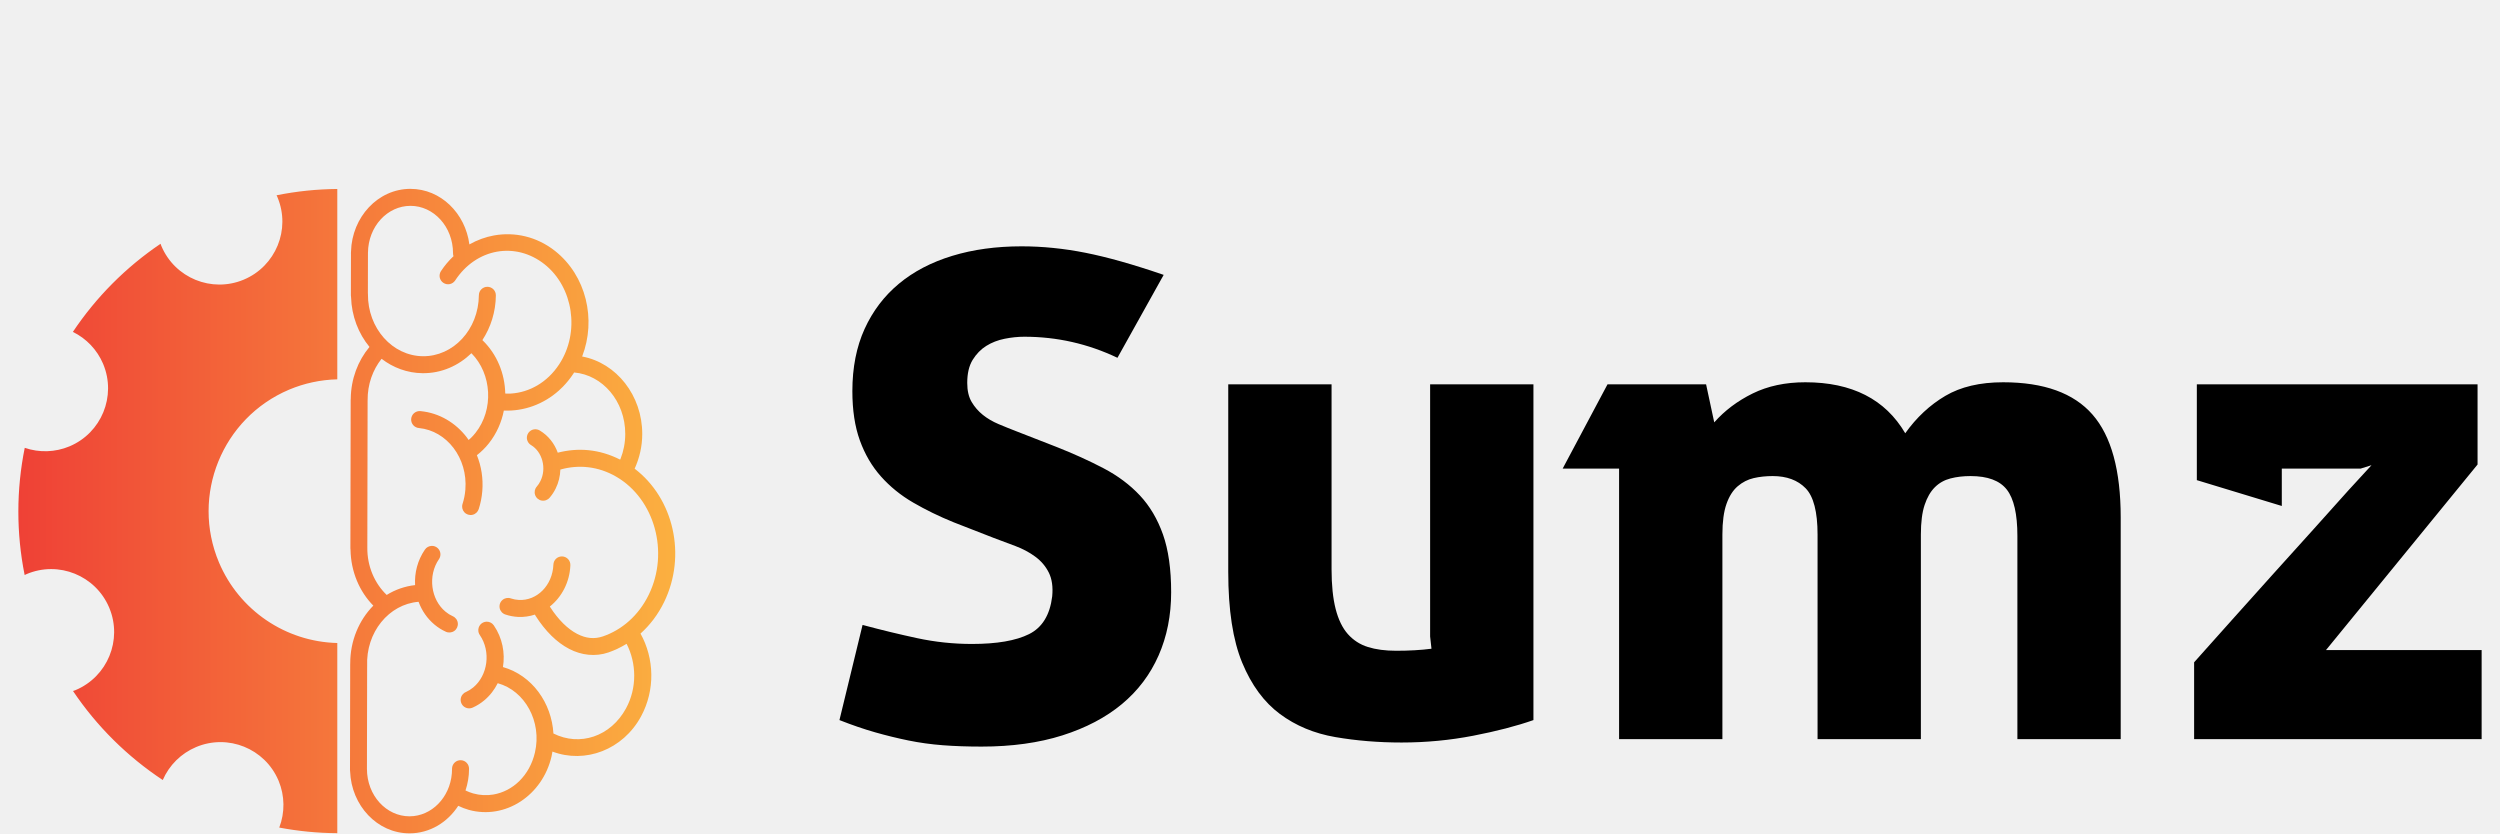
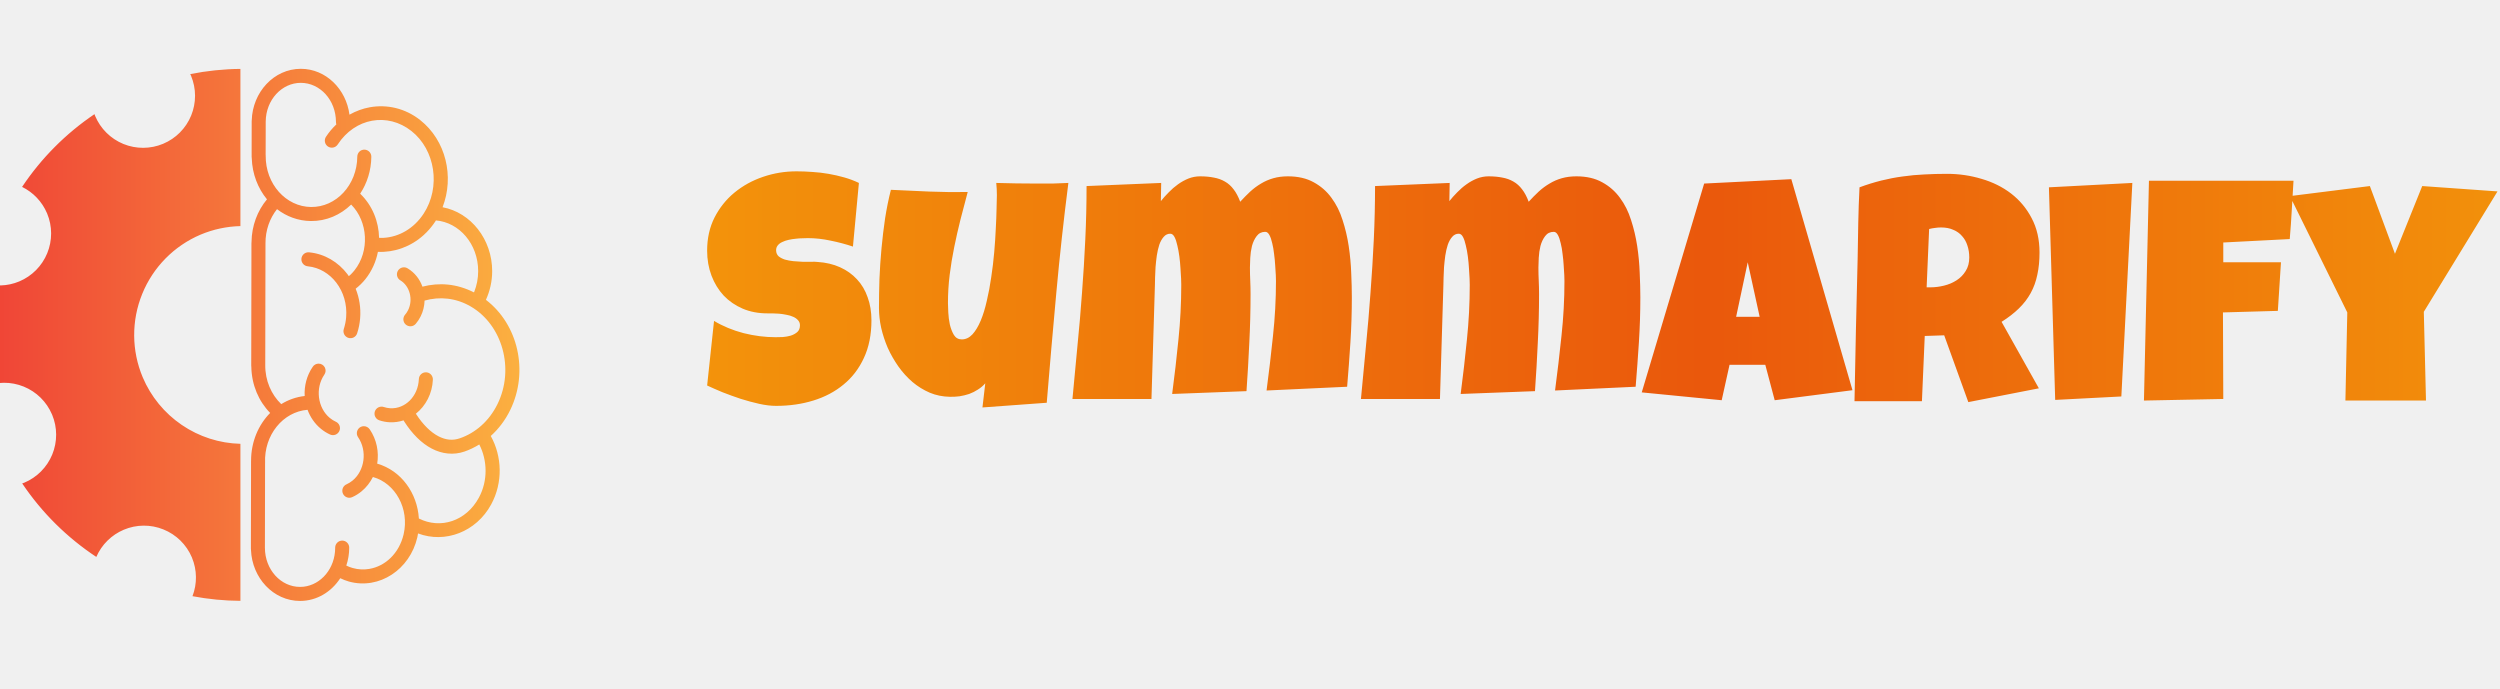
- <svg xmlns="http://www.w3.org/2000/svg" width="90" height="30" viewBox="0 0 300 101.491" class="css-1j8o68f" version="1.1" id="svg12">
-   <defs id="SvgjsDefs10989">
-     <linearGradient id="SvgjsLinearGradient10994">
-       <stop id="SvgjsStop10995" stop-color="#ef4136" offset="0" />
-       <stop id="SvgjsStop10996" stop-color="#fbb040" offset="1" />
+ <svg xmlns="http://www.w3.org/2000/svg" width="109" height="30" viewBox="0 0 109 30" fill="none">
+   <g clip-path="url(#clip0_37_3)">
+     <path d="M13.116 3C11.943 3 11.011 4.018 10.976 5.249C10.974 5.262 10.973 5.276 10.973 5.289V5.301V5.302C10.973 5.308 10.973 5.315 10.973 5.321C10.972 5.331 10.973 5.342 10.973 5.352L10.971 6.835C10.97 6.857 10.973 6.879 10.977 6.901C10.977 6.902 10.977 6.902 10.977 6.903C10.999 7.584 11.244 8.21 11.64 8.691C11.225 9.188 10.974 9.843 10.966 10.557C10.964 10.571 10.963 10.586 10.963 10.601L10.954 15.896C10.954 15.897 10.954 15.898 10.954 15.898C10.954 15.899 10.954 15.899 10.954 15.9V15.94C10.953 15.958 10.955 15.975 10.958 15.993C10.958 15.993 10.958 15.994 10.958 15.995C10.972 16.782 11.279 17.496 11.779 18.004C11.262 18.527 10.947 19.271 10.947 20.08V20.081C10.946 20.091 10.946 20.101 10.946 20.11L10.939 23.877C10.939 23.878 10.939 23.879 10.939 23.88C10.939 23.881 10.939 23.881 10.939 23.882V23.92C10.938 23.938 10.94 23.957 10.943 23.975C10.989 25.196 11.916 26.201 13.082 26.201C13.813 26.201 14.45 25.805 14.835 25.21C14.956 25.267 15.08 25.319 15.212 25.355C16.531 25.722 17.87 24.835 18.195 23.429C18.208 23.372 18.217 23.315 18.227 23.258C19.408 23.703 20.764 23.193 21.416 21.992C21.933 21.038 21.893 19.898 21.397 19.009C21.737 18.704 22.028 18.323 22.246 17.876C23.064 16.197 22.593 14.144 21.186 13.073C21.358 12.694 21.459 12.271 21.459 11.822C21.459 10.438 20.532 9.266 19.296 9.035C19.813 7.703 19.445 6.12 18.316 5.232C17.661 4.716 16.869 4.543 16.123 4.677C15.815 4.732 15.516 4.843 15.237 5C15.092 3.884 14.209 3 13.116 3L13.116 3ZM10.482 3.004C9.747 3.011 9.015 3.087 8.294 3.231L8.296 3.232L8.296 3.233C8.306 3.252 8.315 3.271 8.323 3.291L8.33 3.306C8.561 3.861 8.562 4.484 8.334 5.039C8.106 5.595 7.667 6.037 7.113 6.269C6.559 6.501 5.936 6.504 5.38 6.277C4.824 6.049 4.382 5.611 4.149 5.058C4.138 5.031 4.128 5.004 4.119 4.977C2.871 5.82 1.799 6.897 0.963 8.149C1.45 8.388 1.835 8.794 2.048 9.293L2.055 9.309C2.286 9.863 2.287 10.486 2.059 11.041C1.831 11.597 1.392 12.039 0.838 12.271C0.326 12.485 -0.246 12.503 -0.77 12.323C-1.075 13.834 -1.077 15.391 -0.774 16.902C-0.75 16.89 -0.726 16.879 -0.702 16.868C-0.149 16.634 0.475 16.629 1.031 16.854C1.588 17.079 2.032 17.516 2.267 18.069L2.274 18.084C2.505 18.639 2.506 19.262 2.278 19.817C2.05 20.372 1.611 20.814 1.057 21.046C1.028 21.058 0.998 21.068 0.968 21.078C1.823 22.349 2.921 23.438 4.199 24.282C4.431 23.748 4.859 23.324 5.395 23.097C5.948 22.863 6.571 22.858 7.127 23.084C7.684 23.309 8.129 23.745 8.364 24.298L8.37 24.314C8.593 24.85 8.601 25.452 8.392 25.994C9.081 26.125 9.781 26.192 10.482 26.197V19.35C9.568 19.328 8.68 19.042 7.925 18.527C7.169 18.013 6.578 17.291 6.222 16.449C5.734 15.289 5.726 13.982 6.2 12.816C6.674 11.649 7.591 10.718 8.75 10.228C9.299 9.997 9.887 9.872 10.482 9.858V3.004L10.482 3.004ZM13.116 3.612C13.95 3.612 14.648 4.359 14.648 5.321C14.648 5.356 14.653 5.391 14.665 5.424C14.499 5.582 14.346 5.76 14.214 5.962C14.191 5.996 14.175 6.033 14.168 6.073C14.16 6.113 14.16 6.154 14.168 6.193C14.176 6.233 14.192 6.271 14.214 6.304C14.237 6.338 14.266 6.366 14.3 6.389C14.334 6.411 14.372 6.426 14.412 6.433C14.451 6.441 14.492 6.44 14.532 6.432C14.572 6.423 14.609 6.407 14.642 6.384C14.675 6.361 14.704 6.331 14.726 6.297C15.482 5.141 16.895 4.891 17.938 5.712C18.98 6.533 19.227 8.159 18.471 9.315C18.041 9.972 17.394 10.329 16.729 10.37C16.662 10.374 16.595 10.371 16.528 10.369C16.513 9.658 16.236 8.957 15.704 8.445C16.005 7.988 16.184 7.433 16.19 6.835C16.191 6.795 16.183 6.755 16.168 6.717C16.154 6.68 16.131 6.646 16.103 6.617C16.075 6.588 16.041 6.565 16.004 6.549C15.967 6.533 15.928 6.524 15.887 6.524C15.847 6.524 15.807 6.531 15.769 6.546C15.732 6.561 15.698 6.584 15.669 6.612C15.64 6.641 15.617 6.674 15.602 6.712C15.586 6.749 15.578 6.789 15.578 6.829C15.566 8.073 14.651 9.038 13.561 9.025C12.47 9.013 11.572 8.027 11.584 6.783C11.585 6.772 11.584 6.762 11.583 6.752C11.583 6.75 11.583 6.748 11.582 6.746L11.585 5.451L11.585 5.301C11.595 4.348 12.288 3.612 13.116 3.612ZM15.311 8.919C16.048 9.662 16.121 10.947 15.457 11.785C15.404 11.851 15.348 11.913 15.29 11.97C15.264 11.995 15.236 12.017 15.208 12.04C15.187 12.01 15.168 11.978 15.145 11.949C14.745 11.427 14.161 11.068 13.482 11.002C13.472 11.001 13.461 11 13.451 11C13.372 10.999 13.295 11.028 13.237 11.083C13.179 11.137 13.145 11.212 13.141 11.291C13.137 11.371 13.165 11.448 13.217 11.508C13.27 11.568 13.343 11.604 13.422 11.611C14.421 11.708 15.185 12.688 15.092 13.83C15.078 14.009 15.043 14.179 14.991 14.339C14.978 14.378 14.973 14.419 14.975 14.459C14.978 14.5 14.989 14.54 15.007 14.576C15.025 14.613 15.05 14.645 15.081 14.671C15.112 14.698 15.148 14.718 15.186 14.73C15.225 14.743 15.266 14.748 15.307 14.744C15.347 14.741 15.387 14.729 15.423 14.71C15.459 14.691 15.491 14.665 15.516 14.634C15.542 14.603 15.562 14.566 15.573 14.527C15.64 14.322 15.684 14.105 15.702 13.879C15.739 13.424 15.666 12.983 15.507 12.588C15.662 12.467 15.807 12.327 15.936 12.165C16.215 11.812 16.395 11.405 16.477 10.981C17.191 11.012 17.902 10.76 18.462 10.258C18.511 10.214 18.558 10.169 18.604 10.122C18.742 9.981 18.869 9.823 18.983 9.65C18.991 9.637 18.998 9.623 19.006 9.61C20.026 9.698 20.848 10.637 20.848 11.822C20.848 12.141 20.787 12.444 20.679 12.717C20.674 12.728 20.669 12.737 20.664 12.748C20.297 12.561 19.913 12.447 19.526 12.408C19.152 12.371 18.778 12.405 18.418 12.498C18.302 12.173 18.083 11.887 17.773 11.701C17.72 11.668 17.659 11.652 17.598 11.655C17.532 11.658 17.469 11.683 17.418 11.725C17.367 11.766 17.331 11.824 17.315 11.888C17.299 11.952 17.305 12.019 17.33 12.08C17.356 12.141 17.401 12.192 17.458 12.225C17.861 12.467 18.025 13.057 17.793 13.522C17.757 13.595 17.714 13.659 17.666 13.715C17.639 13.746 17.617 13.781 17.604 13.82C17.59 13.858 17.585 13.899 17.587 13.94C17.59 13.981 17.601 14.021 17.619 14.058C17.637 14.094 17.663 14.127 17.694 14.153C17.725 14.18 17.761 14.2 17.8 14.212C17.839 14.225 17.88 14.229 17.921 14.225C17.962 14.222 18.002 14.21 18.038 14.19C18.074 14.171 18.105 14.144 18.131 14.113C18.212 14.018 18.282 13.912 18.34 13.796C18.45 13.576 18.505 13.34 18.512 13.106C19.169 12.919 19.882 12.986 20.532 13.367C21.905 14.171 22.441 16.079 21.696 17.608C21.327 18.366 20.722 18.88 20.044 19.111C19.738 19.216 19.436 19.188 19.11 19.018C18.785 18.848 18.445 18.525 18.137 18.045C18.136 18.042 18.134 18.04 18.132 18.038C18.561 17.698 18.848 17.161 18.873 16.555C18.875 16.514 18.869 16.473 18.855 16.435C18.841 16.396 18.82 16.361 18.792 16.331C18.765 16.301 18.731 16.277 18.694 16.26C18.657 16.243 18.616 16.234 18.576 16.233C18.494 16.23 18.416 16.26 18.357 16.316C18.298 16.372 18.264 16.449 18.262 16.53C18.23 17.284 17.665 17.832 17.021 17.8C16.92 17.795 16.824 17.776 16.732 17.745C16.694 17.732 16.653 17.727 16.613 17.73C16.573 17.733 16.534 17.743 16.498 17.761C16.462 17.779 16.43 17.804 16.404 17.834C16.377 17.864 16.357 17.899 16.344 17.938C16.331 17.976 16.326 18.016 16.329 18.056C16.332 18.096 16.342 18.135 16.36 18.171C16.378 18.207 16.403 18.239 16.433 18.266C16.463 18.292 16.499 18.312 16.537 18.325C16.681 18.374 16.833 18.403 16.99 18.411C17.202 18.421 17.405 18.39 17.596 18.327C17.604 18.344 17.612 18.36 17.622 18.374C17.972 18.921 18.378 19.326 18.827 19.56C19.276 19.795 19.776 19.849 20.241 19.691C20.469 19.613 20.688 19.507 20.897 19.379C21.254 20.074 21.278 20.963 20.878 21.7C20.323 22.723 19.206 23.082 18.263 22.607C18.196 21.504 17.497 20.517 16.446 20.215C16.529 19.708 16.426 19.167 16.119 18.718C16.09 18.676 16.052 18.641 16.006 18.617C15.961 18.593 15.91 18.581 15.859 18.582C15.816 18.582 15.773 18.593 15.733 18.611C15.694 18.63 15.659 18.656 15.631 18.689C15.603 18.723 15.582 18.761 15.57 18.803C15.558 18.845 15.555 18.889 15.561 18.932C15.563 18.942 15.565 18.952 15.567 18.962C15.576 18.998 15.592 19.033 15.614 19.064C16.019 19.656 15.904 20.514 15.374 20.951C15.291 21.019 15.205 21.073 15.115 21.113C15.077 21.129 15.043 21.152 15.013 21.181C14.984 21.21 14.961 21.245 14.946 21.283C14.931 21.322 14.924 21.363 14.925 21.404C14.925 21.445 14.935 21.485 14.952 21.523C14.969 21.561 14.993 21.594 15.023 21.622C15.054 21.65 15.089 21.671 15.128 21.685C15.167 21.699 15.208 21.705 15.249 21.702C15.291 21.699 15.331 21.689 15.368 21.67C15.506 21.607 15.64 21.525 15.763 21.423C15.976 21.248 16.14 21.033 16.259 20.797C16.26 20.797 16.262 20.798 16.264 20.799C17.239 21.07 17.855 22.181 17.599 23.291C17.406 24.123 16.8 24.689 16.098 24.805C16.039 24.815 15.98 24.822 15.921 24.825C15.801 24.832 15.68 24.826 15.558 24.806C15.497 24.796 15.436 24.782 15.375 24.765C15.279 24.739 15.187 24.701 15.099 24.659C15.18 24.414 15.226 24.152 15.226 23.88C15.227 23.8 15.196 23.723 15.141 23.665C15.086 23.607 15.011 23.573 14.931 23.57C14.851 23.568 14.773 23.596 14.714 23.65C14.655 23.704 14.619 23.779 14.614 23.858C14.614 23.866 14.614 23.873 14.614 23.88C14.614 24.782 14 25.495 13.236 25.581C13.185 25.587 13.134 25.589 13.082 25.589C12.249 25.589 11.551 24.843 11.55 23.881C11.55 23.881 11.55 23.88 11.55 23.88L11.557 20.223C11.558 20.21 11.558 20.198 11.558 20.185C11.505 18.962 12.344 17.952 13.409 17.867C13.526 18.183 13.72 18.472 13.991 18.695C14.115 18.797 14.248 18.88 14.386 18.943C14.423 18.96 14.463 18.97 14.504 18.972C14.544 18.974 14.585 18.967 14.623 18.953C14.661 18.939 14.696 18.918 14.725 18.89C14.755 18.863 14.779 18.829 14.796 18.792C14.812 18.755 14.822 18.715 14.823 18.675C14.824 18.634 14.817 18.594 14.802 18.556C14.788 18.518 14.766 18.484 14.738 18.454C14.71 18.425 14.676 18.402 14.639 18.386C14.55 18.345 14.463 18.291 14.38 18.223C13.85 17.787 13.735 16.928 14.14 16.336C14.173 16.29 14.192 16.236 14.196 16.18C14.199 16.123 14.187 16.067 14.161 16.017C14.134 15.967 14.095 15.925 14.046 15.897C13.998 15.868 13.942 15.853 13.886 15.854C13.836 15.855 13.787 15.868 13.744 15.892C13.7 15.915 13.663 15.95 13.636 15.991C13.373 16.374 13.26 16.826 13.284 17.266C12.913 17.307 12.568 17.431 12.262 17.62C11.833 17.209 11.556 16.596 11.565 15.906L11.57 13.289L11.575 10.637C11.575 10.629 11.576 10.621 11.575 10.613C11.57 10.037 11.763 9.514 12.078 9.119C12.494 9.439 13.001 9.631 13.553 9.637C14.232 9.645 14.845 9.369 15.311 8.919L15.311 8.919Z" fill="url(#paint0_linear_37_3)" />
+     <path d="M37.995 13.964C37.995 14.588 37.886 15.135 37.667 15.604C37.453 16.069 37.157 16.457 36.778 16.767C36.405 17.076 35.965 17.309 35.459 17.464C34.958 17.619 34.418 17.696 33.839 17.696C33.616 17.696 33.37 17.667 33.101 17.607C32.836 17.548 32.567 17.475 32.294 17.389C32.02 17.297 31.756 17.202 31.501 17.102C31.25 16.997 31.027 16.899 30.831 16.808L31.132 13.991C31.519 14.224 31.948 14.401 32.417 14.524C32.891 14.643 33.356 14.702 33.812 14.702C33.898 14.702 34.003 14.7 34.126 14.695C34.249 14.686 34.365 14.666 34.475 14.634C34.589 14.597 34.684 14.545 34.762 14.477C34.839 14.408 34.878 14.31 34.878 14.183C34.878 14.096 34.851 14.023 34.796 13.964C34.741 13.9 34.671 13.85 34.584 13.813C34.497 13.773 34.399 13.743 34.29 13.725C34.181 13.702 34.074 13.686 33.969 13.677C33.864 13.668 33.766 13.663 33.675 13.663C33.584 13.663 33.511 13.663 33.456 13.663C33.064 13.663 32.706 13.595 32.383 13.458C32.064 13.321 31.788 13.132 31.556 12.891C31.328 12.645 31.15 12.355 31.023 12.023C30.895 11.685 30.831 11.321 30.831 10.929C30.831 10.391 30.938 9.91 31.152 9.486C31.371 9.058 31.66 8.696 32.02 8.399C32.385 8.099 32.802 7.868 33.272 7.709C33.741 7.549 34.226 7.47 34.727 7.47C34.951 7.47 35.181 7.479 35.418 7.497C35.655 7.511 35.89 7.538 36.122 7.579C36.359 7.62 36.589 7.673 36.812 7.736C37.036 7.8 37.248 7.88 37.448 7.976L37.188 10.751C36.879 10.646 36.553 10.56 36.211 10.491C35.874 10.418 35.543 10.382 35.22 10.382C35.16 10.382 35.083 10.384 34.987 10.389C34.896 10.389 34.798 10.396 34.693 10.409C34.593 10.418 34.491 10.434 34.386 10.457C34.281 10.48 34.188 10.512 34.105 10.553C34.023 10.589 33.957 10.639 33.907 10.703C33.857 10.767 33.834 10.842 33.839 10.929C33.843 11.029 33.88 11.111 33.948 11.175C34.021 11.234 34.112 11.282 34.222 11.318C34.336 11.35 34.459 11.373 34.591 11.387C34.727 11.4 34.862 11.409 34.994 11.414C35.126 11.414 35.249 11.414 35.363 11.414C35.477 11.409 35.571 11.412 35.644 11.421C36.008 11.444 36.336 11.521 36.628 11.653C36.92 11.786 37.166 11.961 37.366 12.18C37.571 12.398 37.726 12.661 37.831 12.966C37.94 13.267 37.995 13.599 37.995 13.964ZM46.581 7.976C46.376 9.58 46.2 11.177 46.055 12.768C45.909 14.354 45.77 15.951 45.638 17.56L42.835 17.765L42.958 16.712C42.867 16.817 42.76 16.908 42.637 16.985C42.518 17.063 42.391 17.127 42.254 17.177C42.117 17.222 41.976 17.256 41.83 17.279C41.684 17.297 41.545 17.304 41.413 17.3C41.103 17.295 40.812 17.236 40.538 17.122C40.265 17.004 40.014 16.849 39.786 16.657C39.558 16.461 39.353 16.236 39.171 15.98C38.989 15.721 38.834 15.45 38.706 15.167C38.583 14.88 38.487 14.588 38.419 14.292C38.355 13.996 38.323 13.709 38.323 13.431C38.323 13.021 38.33 12.597 38.344 12.159C38.362 11.717 38.392 11.275 38.433 10.833C38.474 10.391 38.526 9.953 38.59 9.521C38.658 9.088 38.742 8.673 38.843 8.276C39.399 8.304 39.957 8.329 40.518 8.352C41.078 8.374 41.636 8.381 42.192 8.372C42.088 8.769 41.983 9.167 41.878 9.568C41.778 9.965 41.687 10.366 41.605 10.771C41.523 11.172 41.456 11.576 41.406 11.981C41.356 12.387 41.331 12.797 41.331 13.212C41.331 13.308 41.336 13.444 41.345 13.622C41.354 13.8 41.377 13.975 41.413 14.148C41.454 14.322 41.513 14.474 41.591 14.606C41.673 14.734 41.787 14.798 41.933 14.798C42.106 14.798 42.261 14.725 42.398 14.579C42.534 14.429 42.655 14.228 42.76 13.977C42.865 13.727 42.953 13.438 43.026 13.109C43.104 12.781 43.168 12.44 43.218 12.084C43.273 11.724 43.316 11.362 43.348 10.997C43.38 10.633 43.402 10.291 43.416 9.972C43.434 9.648 43.446 9.359 43.45 9.104C43.459 8.848 43.464 8.65 43.464 8.509C43.464 8.418 43.462 8.329 43.457 8.242C43.453 8.156 43.446 8.067 43.437 7.976C43.733 7.985 44.027 7.992 44.318 7.996C44.61 8.001 44.904 8.003 45.2 8.003C45.428 8.003 45.656 8.003 45.884 8.003C46.116 7.998 46.349 7.989 46.581 7.976ZM58.94 12.966C58.94 13.617 58.92 14.267 58.879 14.914C58.838 15.561 58.79 16.211 58.735 16.862L55.222 17.026C55.327 16.233 55.42 15.44 55.502 14.648C55.589 13.85 55.632 13.052 55.632 12.255C55.632 12.205 55.63 12.118 55.625 11.995C55.62 11.867 55.611 11.724 55.598 11.565C55.589 11.405 55.573 11.241 55.55 11.072C55.532 10.899 55.504 10.742 55.468 10.601C55.436 10.455 55.395 10.336 55.345 10.245C55.295 10.154 55.235 10.108 55.167 10.108C55.008 10.108 54.882 10.17 54.791 10.293C54.7 10.412 54.632 10.555 54.586 10.724C54.545 10.892 54.52 11.065 54.511 11.243C54.502 11.416 54.497 11.558 54.497 11.667C54.497 11.858 54.502 12.05 54.511 12.241C54.52 12.433 54.524 12.629 54.524 12.829C54.524 13.536 54.506 14.24 54.47 14.941C54.438 15.643 54.397 16.347 54.347 17.054L51.106 17.177C51.211 16.384 51.302 15.593 51.38 14.805C51.462 14.012 51.503 13.216 51.503 12.419C51.503 12.369 51.501 12.278 51.496 12.146C51.492 12.013 51.482 11.865 51.469 11.701C51.46 11.537 51.444 11.366 51.421 11.188C51.398 11.011 51.368 10.849 51.332 10.703C51.3 10.553 51.259 10.43 51.209 10.334C51.159 10.238 51.097 10.19 51.024 10.19C50.91 10.19 50.815 10.236 50.737 10.327C50.66 10.414 50.596 10.528 50.546 10.669C50.5 10.81 50.464 10.967 50.437 11.141C50.414 11.309 50.395 11.476 50.382 11.64C50.373 11.804 50.366 11.956 50.361 12.098C50.361 12.234 50.359 12.337 50.355 12.405L50.204 17.395H46.759C46.832 16.625 46.905 15.853 46.977 15.078C47.055 14.303 47.121 13.531 47.176 12.761C47.235 11.986 47.283 11.211 47.319 10.437C47.356 9.662 47.374 8.887 47.374 8.112L50.628 7.976L50.614 8.769C50.715 8.641 50.828 8.513 50.956 8.386C51.084 8.254 51.218 8.137 51.359 8.037C51.505 7.932 51.658 7.848 51.817 7.784C51.981 7.72 52.15 7.688 52.323 7.688C52.547 7.688 52.747 7.707 52.925 7.743C53.102 7.775 53.262 7.832 53.403 7.914C53.549 7.996 53.677 8.11 53.786 8.256C53.895 8.397 53.991 8.577 54.073 8.796C54.219 8.636 54.365 8.488 54.511 8.352C54.661 8.215 54.818 8.099 54.982 8.003C55.147 7.903 55.324 7.825 55.516 7.771C55.707 7.716 55.919 7.688 56.151 7.688C56.593 7.688 56.969 7.775 57.279 7.948C57.589 8.117 57.847 8.342 58.052 8.625C58.261 8.908 58.423 9.231 58.537 9.596C58.656 9.96 58.745 10.338 58.804 10.73C58.863 11.122 58.899 11.512 58.913 11.899C58.931 12.287 58.94 12.642 58.94 12.966ZM71.519 12.966C71.519 13.617 71.498 14.267 71.457 14.914C71.416 15.561 71.368 16.211 71.314 16.862L67.8 17.026C67.905 16.233 67.998 15.44 68.08 14.648C68.167 13.85 68.21 13.052 68.21 12.255C68.21 12.205 68.208 12.118 68.203 11.995C68.199 11.867 68.189 11.724 68.176 11.565C68.167 11.405 68.151 11.241 68.128 11.072C68.11 10.899 68.082 10.742 68.046 10.601C68.014 10.455 67.973 10.336 67.923 10.245C67.873 10.154 67.814 10.108 67.745 10.108C67.586 10.108 67.46 10.17 67.369 10.293C67.278 10.412 67.21 10.555 67.164 10.724C67.123 10.892 67.098 11.065 67.089 11.243C67.08 11.416 67.075 11.558 67.075 11.667C67.075 11.858 67.08 12.05 67.089 12.241C67.098 12.433 67.103 12.629 67.103 12.829C67.103 13.536 67.084 14.24 67.048 14.941C67.016 15.643 66.975 16.347 66.925 17.054L63.685 17.177C63.789 16.384 63.88 15.593 63.958 14.805C64.04 14.012 64.081 13.216 64.081 12.419C64.081 12.369 64.079 12.278 64.074 12.146C64.07 12.013 64.061 11.865 64.047 11.701C64.038 11.537 64.022 11.366 63.999 11.188C63.976 11.011 63.947 10.849 63.91 10.703C63.878 10.553 63.837 10.43 63.787 10.334C63.737 10.238 63.675 10.19 63.602 10.19C63.489 10.19 63.393 10.236 63.315 10.327C63.238 10.414 63.174 10.528 63.124 10.669C63.078 10.81 63.042 10.967 63.015 11.141C62.992 11.309 62.974 11.476 62.96 11.64C62.951 11.804 62.944 11.956 62.94 12.098C62.94 12.234 62.937 12.337 62.933 12.405L62.782 17.395H59.337C59.41 16.625 59.483 15.853 59.556 15.078C59.633 14.303 59.699 13.531 59.754 12.761C59.813 11.986 59.861 11.211 59.898 10.437C59.934 9.662 59.952 8.887 59.952 8.112L63.206 7.976L63.192 8.769C63.293 8.641 63.407 8.513 63.534 8.386C63.662 8.254 63.796 8.137 63.938 8.037C64.083 7.932 64.236 7.848 64.395 7.784C64.56 7.72 64.728 7.688 64.901 7.688C65.125 7.688 65.325 7.707 65.503 7.743C65.681 7.775 65.84 7.832 65.981 7.914C66.127 7.996 66.255 8.11 66.364 8.256C66.474 8.397 66.569 8.577 66.651 8.796C66.797 8.636 66.943 8.488 67.089 8.352C67.239 8.215 67.397 8.099 67.561 8.003C67.725 7.903 67.902 7.825 68.094 7.771C68.285 7.716 68.497 7.688 68.73 7.688C69.171 7.688 69.547 7.775 69.857 7.948C70.167 8.117 70.425 8.342 70.63 8.625C70.84 8.908 71.001 9.231 71.115 9.596C71.234 9.96 71.323 10.338 71.382 10.73C71.441 11.122 71.478 11.512 71.491 11.899C71.509 12.287 71.519 12.642 71.519 12.966ZM80.768 17.013L77.377 17.45L76.967 15.905H75.408L75.066 17.45L71.58 17.108L74.301 8.003L78.102 7.812L80.768 17.013ZM76.721 13.813L76.201 11.435L75.695 13.813H76.721ZM88.923 11.011C88.923 11.366 88.891 11.69 88.827 11.981C88.768 12.269 88.672 12.533 88.54 12.774C88.408 13.016 88.237 13.239 88.027 13.444C87.818 13.649 87.565 13.845 87.269 14.032L88.895 16.931L85.819 17.532L84.767 14.62L83.919 14.648L83.796 17.491H80.856C80.879 16.452 80.9 15.418 80.918 14.388C80.941 13.358 80.966 12.323 80.993 11.284C81.002 10.76 81.011 10.241 81.02 9.726C81.03 9.211 81.048 8.691 81.075 8.167C81.394 8.049 81.709 7.951 82.019 7.873C82.329 7.796 82.638 7.736 82.948 7.695C83.263 7.65 83.579 7.62 83.898 7.606C84.222 7.588 84.552 7.579 84.89 7.579C85.409 7.579 85.91 7.652 86.394 7.798C86.881 7.939 87.312 8.153 87.686 8.44C88.059 8.728 88.358 9.085 88.581 9.514C88.809 9.942 88.923 10.441 88.923 11.011ZM85.86 11.229C85.86 11.038 85.833 10.863 85.778 10.703C85.728 10.544 85.651 10.407 85.546 10.293C85.446 10.175 85.318 10.083 85.163 10.02C85.013 9.951 84.835 9.917 84.63 9.917C84.539 9.917 84.45 9.924 84.363 9.938C84.277 9.947 84.192 9.963 84.11 9.985L84.001 12.528H84.165C84.361 12.528 84.559 12.503 84.76 12.453C84.965 12.403 85.147 12.325 85.307 12.221C85.471 12.116 85.603 11.981 85.703 11.817C85.808 11.653 85.86 11.457 85.86 11.229ZM92.97 7.976L92.491 17.286L89.606 17.436L89.333 8.167L92.97 7.976ZM99.997 7.88C99.97 8.308 99.945 8.732 99.922 9.151C99.899 9.571 99.87 9.994 99.833 10.423L96.935 10.573V11.435H99.45L99.314 13.554L96.921 13.622L96.935 17.395L93.476 17.464L93.694 7.88H99.997ZM108.891 8.345L105.678 13.595L105.773 17.464H102.26L102.342 13.622L99.84 8.55L103.326 8.112L104.42 11.065L105.609 8.112L108.891 8.345Z" fill="url(#paint1_linear_37_3)" />
+   </g>
+   <defs>
+     <linearGradient id="paint0_linear_37_3" x1="-1" y1="3" x2="22.647" y2="3" gradientUnits="userSpaceOnUse">
+       <stop stop-color="#EF4136" />
+       <stop offset="1" stop-color="#FBB040" />
    </linearGradient>
+     <linearGradient id="paint1_linear_37_3" x1="30.646" y1="14.601" x2="110.646" y2="14.601" gradientUnits="userSpaceOnUse">
+       <stop stop-color="#F3930B" />
+       <stop offset="0.545" stop-color="#EA580C" />
+       <stop offset="1" stop-color="#F3930B" />
+     </linearGradient>
+     <clipPath id="clip0_37_3">
+       <rect width="109" height="30" fill="white" />
+     </clipPath>
  </defs>
-   <g id="SvgjsG10990" featurekey="hmhgWD-0" transform="matrix(0.827779,0,0,0.827779,-1.498085,20.44879)" fill="url(#SvgjsLinearGradient10994)">
-     <path d="m59.5 3.082c-4.795 0-8.602 4.16-8.746 9.193a1.25 1.25 0 0 0-0.01 0.16v0.051 0.002c-2.12e-4 0.027-0.004 0.053-0.004 0.08a1.25 1.25 0 0 0 0.004 0.125l-0.012 6.062a1.25 1.25 0 0 0 0.027 0.27 1.25 1.25 0 0 0 0 0.006c0.088 2.786 1.089 5.342 2.709 7.309-1.697 2.033-2.723 4.707-2.754 7.625a1.25 1.25 0 0 0-0.012 0.18l-0.041 21.643a1.25 1.25 0 0 0 0 0.008c-3.4e-5 0.003 3.3e-5 0.005 0 0.008v0.164a1.25 1.25 0 0 0 0.018 0.215 1.25 1.25 0 0 0 0 0.008c0.058 3.216 1.313 6.136 3.356 8.213-2.113 2.135-3.4 5.177-3.398 8.484v0.002a1.25 1.25 0 0 0-0.006 0.121l-0.029 15.393a1.25 1.25 0 0 0 0 0.014c0 0.002-1e-6 0.004 0 0.006v0.156a1.25 1.25 0 0 0 0.018 0.225c0.189 4.991 3.977 9.1 8.742 9.1 2.987 0 5.589-1.618 7.166-4.051 0.492 0.234 1 0.442 1.537 0.592 5.393 1.499 10.865-2.125 12.193-7.873 0.054-0.233 0.09-0.466 0.129-0.699 4.827 1.821 10.372-0.265 13.033-5.17 2.117-3.903 1.951-8.559-0.076-12.191 1.391-1.247 2.581-2.804 3.471-4.631 3.343-6.865 1.417-15.253-4.334-19.629 0.706-1.55 1.119-3.279 1.119-5.115 0-5.654-3.788-10.445-8.842-11.391 2.112-5.442 0.607-11.91-4.006-15.543-2.675-2.106-5.914-2.814-8.961-2.268-1.26 0.226-2.482 0.678-3.623 1.322-0.591-4.563-4.201-8.174-8.668-8.174zm-10.766 0.018a47.453 47.453 0 0 0-8.94 0.928l0.006 0.004 0.002 0.002a9.264 9.264 0 0 1 0.111 0.238l0.025 0.062a9.264 9.264 0 0 1-4.973 12.109 9.264 9.264 0 0 1-12.115-4.951 9.264 9.264 0 0 1-0.121-0.328 47.453 47.453 0 0 0-12.898 12.963 9.264 9.264 0 0 1 4.436 4.674l0.027 0.064a9.264 9.264 0 0 1-4.973 12.107 9.264 9.264 0 0 1-6.574 0.213 47.453 47.453 0 0 0-0.014 18.713 9.264 9.264 0 0 1 0.295-0.139 9.264 9.264 0 0 1 12.133 4.906l0.027 0.064a9.264 9.264 0 0 1-4.973 12.105 9.264 9.264 0 0 1-0.363 0.131 47.453 47.453 0 0 0 13.203 13.094 9.264 9.264 0 0 1 4.887-4.842 9.264 9.264 0 0 1 12.135 4.906l0.027 0.064a9.264 9.264 0 0 1 0.09 6.869 47.453 47.453 0 0 0 8.539 0.826v-27.98a19.424 19.424 0 0 1-17.408-11.857 19.424 19.424 0 0 1 10.332-25.426 19.424 19.424 0 0 1 7.076-1.51v-28.012zm10.766 2.482c3.407 0 6.262 3.053 6.262 6.986a1.25 1.25 0 0 0 0.068 0.422c-0.678 0.644-1.302 1.37-1.844 2.197a1.25 1.25 0 1 0 2.092 1.369c3.092-4.723 8.867-5.748 13.127-2.393 4.26 3.355 5.272 10.002 2.18 14.725-1.758 2.685-4.399 4.144-7.119 4.314-0.273 0.017-0.547 0.005-0.82-0.004-0.062-2.905-1.192-5.772-3.367-7.863 1.227-1.869 1.961-4.138 1.984-6.58a1.25 1.25 0 1 0-2.5-0.025c-0.048 5.084-3.788 9.027-8.244 8.977-4.457-0.051-8.126-4.082-8.078-9.166a1.25 1.25 0 0 0-0.004-0.125 1.25 1.25 0 0 0-0.004-0.025l0.01-5.293 0.002-0.613c0.041-3.892 2.873-6.902 6.256-6.902zm8.973 21.689c3.012 3.038 3.31 8.29 0.594 11.713-0.216 0.272-0.442 0.524-0.68 0.756-0.108 0.105-0.224 0.192-0.336 0.289-0.087-0.124-0.166-0.253-0.258-0.373-1.634-2.135-4.022-3.601-6.799-3.871a1.25 1.25 0 0 0-0.123-0.008 1.25 1.25 0 0 0-0.119 2.496c4.081 0.397 7.202 4.402 6.824 9.07-0.059 0.73-0.2 1.427-0.412 2.082a1.25 1.25 0 1 0 2.379 0.768c0.271-0.839 0.451-1.726 0.525-2.648 0.151-1.861-0.146-3.663-0.795-5.277 0.633-0.494 1.224-1.067 1.75-1.73 1.142-1.439 1.876-3.106 2.215-4.836 2.914 0.127 5.822-0.905 8.111-2.957 0.198-0.177 0.39-0.362 0.578-0.555 0.565-0.577 1.085-1.221 1.549-1.93 0.035-0.053 0.062-0.109 0.096-0.162 4.168 0.358 7.527 4.197 7.527 9.037 0 1.307-0.248 2.544-0.691 3.66-0.017 0.043-0.041 0.082-0.059 0.125-1.5-0.762-3.071-1.23-4.65-1.387-1.53-0.151-3.059-0.014-4.529 0.367-0.476-1.33-1.372-2.499-2.639-3.26a1.25 1.25 0 0 0-0.715-0.186 1.25 1.25 0 0 0-0.572 2.328c1.649 0.99 2.32 3.403 1.371 5.303-0.148 0.297-0.324 0.56-0.52 0.789a1.25 1.25 0 1 0 1.9 1.623c0.33-0.386 0.618-0.819 0.855-1.295 0.449-0.898 0.674-1.862 0.703-2.818 2.682-0.766 5.597-0.49 8.254 1.066 5.612 3.287 7.801 11.083 4.758 17.334-1.509 3.098-3.98 5.197-6.754 6.143-1.248 0.426-2.485 0.312-3.814-0.383s-2.721-2.014-3.977-3.977a1.25 1.25 0 0 0-0.02-0.029c1.752-1.386 2.922-3.583 3.025-6.059a1.25 1.25 0 0 0-1.215-1.318 1.25 1.25 0 0 0-1.283 1.215c-0.128 3.081-2.439 5.323-5.07 5.191-0.411-0.021-0.805-0.098-1.182-0.225a1.251 1.251 0 1 0-0.797 2.371c0.588 0.198 1.211 0.317 1.853 0.35 0.866 0.043 1.697-0.085 2.477-0.342a1.25 1.25 0 0 0 0.105 0.193c1.43 2.235 3.089 3.887 4.924 4.846 1.835 0.959 3.878 1.182 5.779 0.533 0.932-0.318 1.828-0.751 2.682-1.273 1.459 2.842 1.556 6.473-0.078 9.486-2.268 4.181-6.834 5.646-10.688 3.707-0.271-4.508-3.128-8.544-7.426-9.775 0.339-2.074-0.082-4.286-1.336-6.117a1.25 1.25 0 0 0-1.062-0.559 1.25 1.25 0 0 0-1.217 1.43 1.25 1.25 0 0 0 0.023 0.123 1.25 1.25 0 0 0 0.191 0.418c1.656 2.418 1.187 5.928-0.979 7.711-0.339 0.279-0.694 0.499-1.059 0.664a1.25 1.25 0 1 0 1.031 2.275c0.567-0.257 1.112-0.594 1.617-1.01 0.868-0.715 1.54-1.593 2.023-2.559a1.25 1.25 0 0 0 0.023 0.008c3.983 1.107 6.501 5.648 5.453 10.184-0.786 3.401-3.263 5.713-6.133 6.189-0.239 0.04-0.481 0.068-0.725 0.082-0.488 0.028-0.985 0.001-1.482-0.08-0.249-0.041-0.497-0.095-0.746-0.164-0.395-0.11-0.768-0.263-1.131-0.436 0.331-1 0.52-2.07 0.52-3.184a1.25 1.25 0 0 0-2.498-0.088 1.25 1.25 0 0 0-0.002 0.088c0 3.688-2.51 6.601-5.631 6.951-0.208 0.023-0.418 0.035-0.631 0.035-3.405 0-6.257-3.05-6.26-6.981-1e-6 -0.002 0-0.004 0-0.006l0.029-14.947a1.25 1.25 0 0 0 0.002-0.154c-0.216-5 3.212-9.125 7.566-9.473 0.477 1.292 1.27 2.471 2.379 3.385 0.505 0.416 1.048 0.755 1.615 1.012a1.25 1.25 0 1 0 1.031-2.277c-0.365-0.165-0.72-0.385-1.059-0.664-2.165-1.783-2.634-5.293-0.979-7.711a1.25 1.25 0 0 0-1.041-1.971 1.25 1.25 0 0 0-1.022 0.559c-1.073 1.567-1.537 3.412-1.438 5.211-1.517 0.169-2.928 0.674-4.176 1.447-1.756-1.68-2.887-4.186-2.85-7.004l0.02-10.695 0.021-10.838a1.25 1.25 0 0 0 0.002-0.1c-0.022-2.354 0.765-4.493 2.053-6.107 1.701 1.308 3.773 2.093 6.031 2.119 2.771 0.032 5.28-1.095 7.184-2.936z" id="path6" />
-   </g>
-   <g id="SvgjsG10991" featurekey="1RRcwp-0" transform="matrix(4.139081,0,0,4.139081,97.59891,7.235049)" fill="#000000">
-     <path d="M3.94 13.62 c-0.427 -0.173 -0.823 -0.367 -1.19 -0.58 s-0.683 -0.47 -0.95 -0.77 s-0.473 -0.653 -0.62 -1.06 s-0.22 -0.89 -0.22 -1.45 c0 -0.693 0.12 -1.303 0.36 -1.83 s0.577 -0.97 1.01 -1.33 s0.957 -0.633 1.57 -0.82 s1.293 -0.28 2.04 -0.28 c0.613 0 1.24 0.063 1.88 0.19 s1.407 0.343 2.3 0.65 l-1.36 2.44 c-0.867 -0.413 -1.78 -0.62 -2.74 -0.62 c-0.187 0 -0.38 0.02 -0.58 0.06 s-0.38 0.11 -0.54 0.21 s-0.293 0.237 -0.4 0.41 s-0.16 0.4 -0.16 0.68 c0 0.227 0.043 0.413 0.13 0.56 s0.197 0.273 0.33 0.38 s0.287 0.197 0.46 0.27 s0.347 0.143 0.52 0.21 l1.18 0.46 c0.507 0.2 0.97 0.41 1.39 0.63 s0.777 0.487 1.07 0.8 s0.52 0.697 0.68 1.15 s0.24 1.02 0.24 1.7 s-0.123 1.3 -0.37 1.86 s-0.607 1.037 -1.08 1.43 s-1.057 0.7 -1.75 0.92 s-1.487 0.33 -2.38 0.33 c-0.413 0 -0.793 -0.013 -1.14 -0.04 s-0.683 -0.073 -1.01 -0.14 s-0.653 -0.147 -0.98 -0.24 s-0.677 -0.213 -1.05 -0.36 l0.68 -2.8 c0.547 0.147 1.083 0.277 1.61 0.39 s1.063 0.17 1.61 0.17 c0.733 0 1.293 -0.097 1.68 -0.29 s0.613 -0.563 0.68 -1.11 c0.027 -0.28 -0.007 -0.513 -0.1 -0.7 s-0.227 -0.343 -0.4 -0.47 s-0.367 -0.23 -0.58 -0.31 l-0.64 -0.24 z M12.02 9.56 l3.04 -0 l0 5.44 c0 0.467 0.04 0.857 0.12 1.17 s0.2 0.56 0.36 0.74 s0.357 0.307 0.59 0.38 s0.51 0.11 0.83 0.11 c0.387 0 0.733 -0.02 1.04 -0.06 l-0.04 -0.36 l0 -7.42 l3.04 0 l0 9.88 c-0.493 0.173 -1.083 0.327 -1.77 0.46 s-1.39 0.2 -2.11 0.2 c-0.68 0 -1.33 -0.053 -1.95 -0.16 s-1.163 -0.333 -1.63 -0.68 s-0.837 -0.85 -1.11 -1.51 s-0.41 -1.55 -0.41 -2.67 l0 -5.52 z M23.52 12.04 l-1.66 0 l1.32 -2.48 l2.9 0 l0.24 1.12 c0.307 -0.347 0.683 -0.63 1.13 -0.85 s0.963 -0.33 1.55 -0.33 c1.373 0 2.353 0.5 2.94 1.5 c0.333 -0.467 0.727 -0.833 1.18 -1.1 s1.02 -0.4 1.7 -0.4 c1.2 0 2.077 0.317 2.63 0.95 s0.83 1.643 0.83 3.03 l0 6.52 l-3.04 0 l0 -5.98 c0 -0.64 -0.103 -1.093 -0.31 -1.36 s-0.563 -0.4 -1.07 -0.4 c-0.213 0 -0.41 0.023 -0.59 0.07 s-0.333 0.133 -0.46 0.26 s-0.227 0.3 -0.3 0.52 s-0.11 0.51 -0.11 0.87 l0 6.02 l-3.04 0 l0 -6.02 c0 -0.667 -0.117 -1.12 -0.35 -1.36 s-0.557 -0.36 -0.97 -0.36 c-0.2 0 -0.387 0.02 -0.56 0.06 s-0.33 0.12 -0.47 0.24 s-0.25 0.293 -0.33 0.52 s-0.12 0.527 -0.12 0.9 l0 6.02 l-3.04 0 l0 -7.96 z M44.32 17.38 l4.58 0 l0 2.62 l-8.46 0 l0 -2.26 l0.33 -0.37 l0.84 -0.94 l1.13 -1.26 l1.2 -1.33 l1.04 -1.16 l0.68 -0.74 l-0.32 0.1 l-2.32 0 l0 1.1 l-2.5 -0.76 l0 -2.82 l8.26 0 l0 2.36 z" id="path9" />
-   </g>
</svg>
